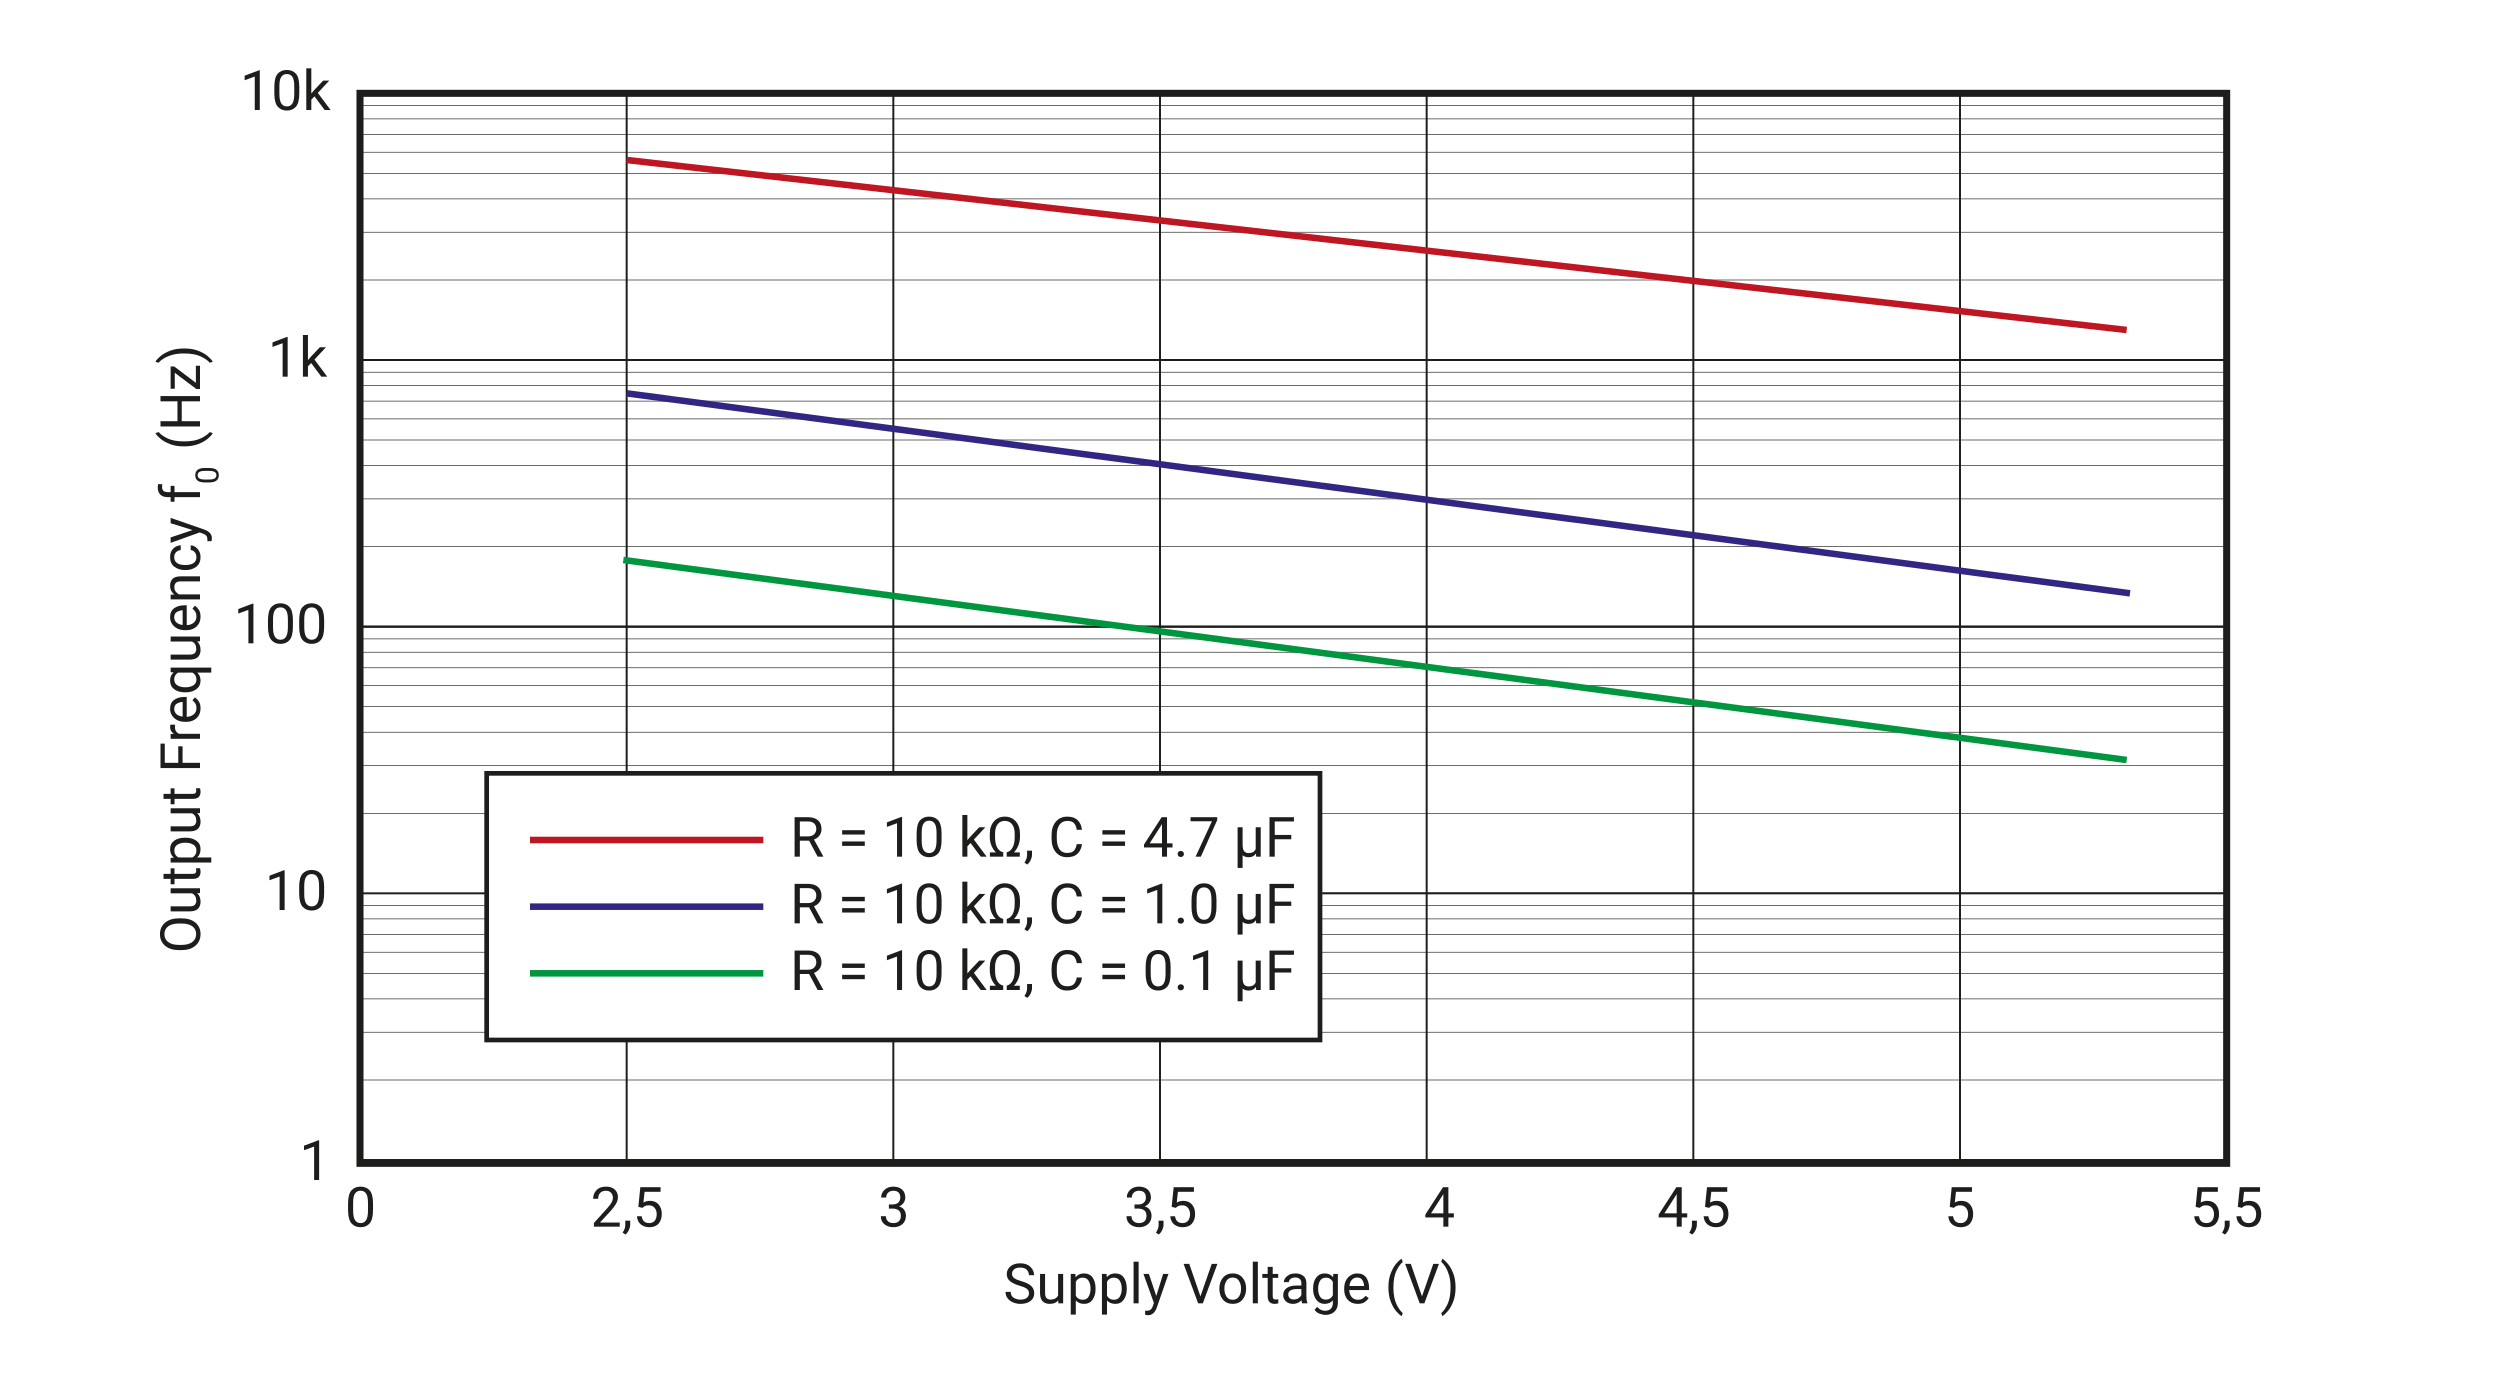
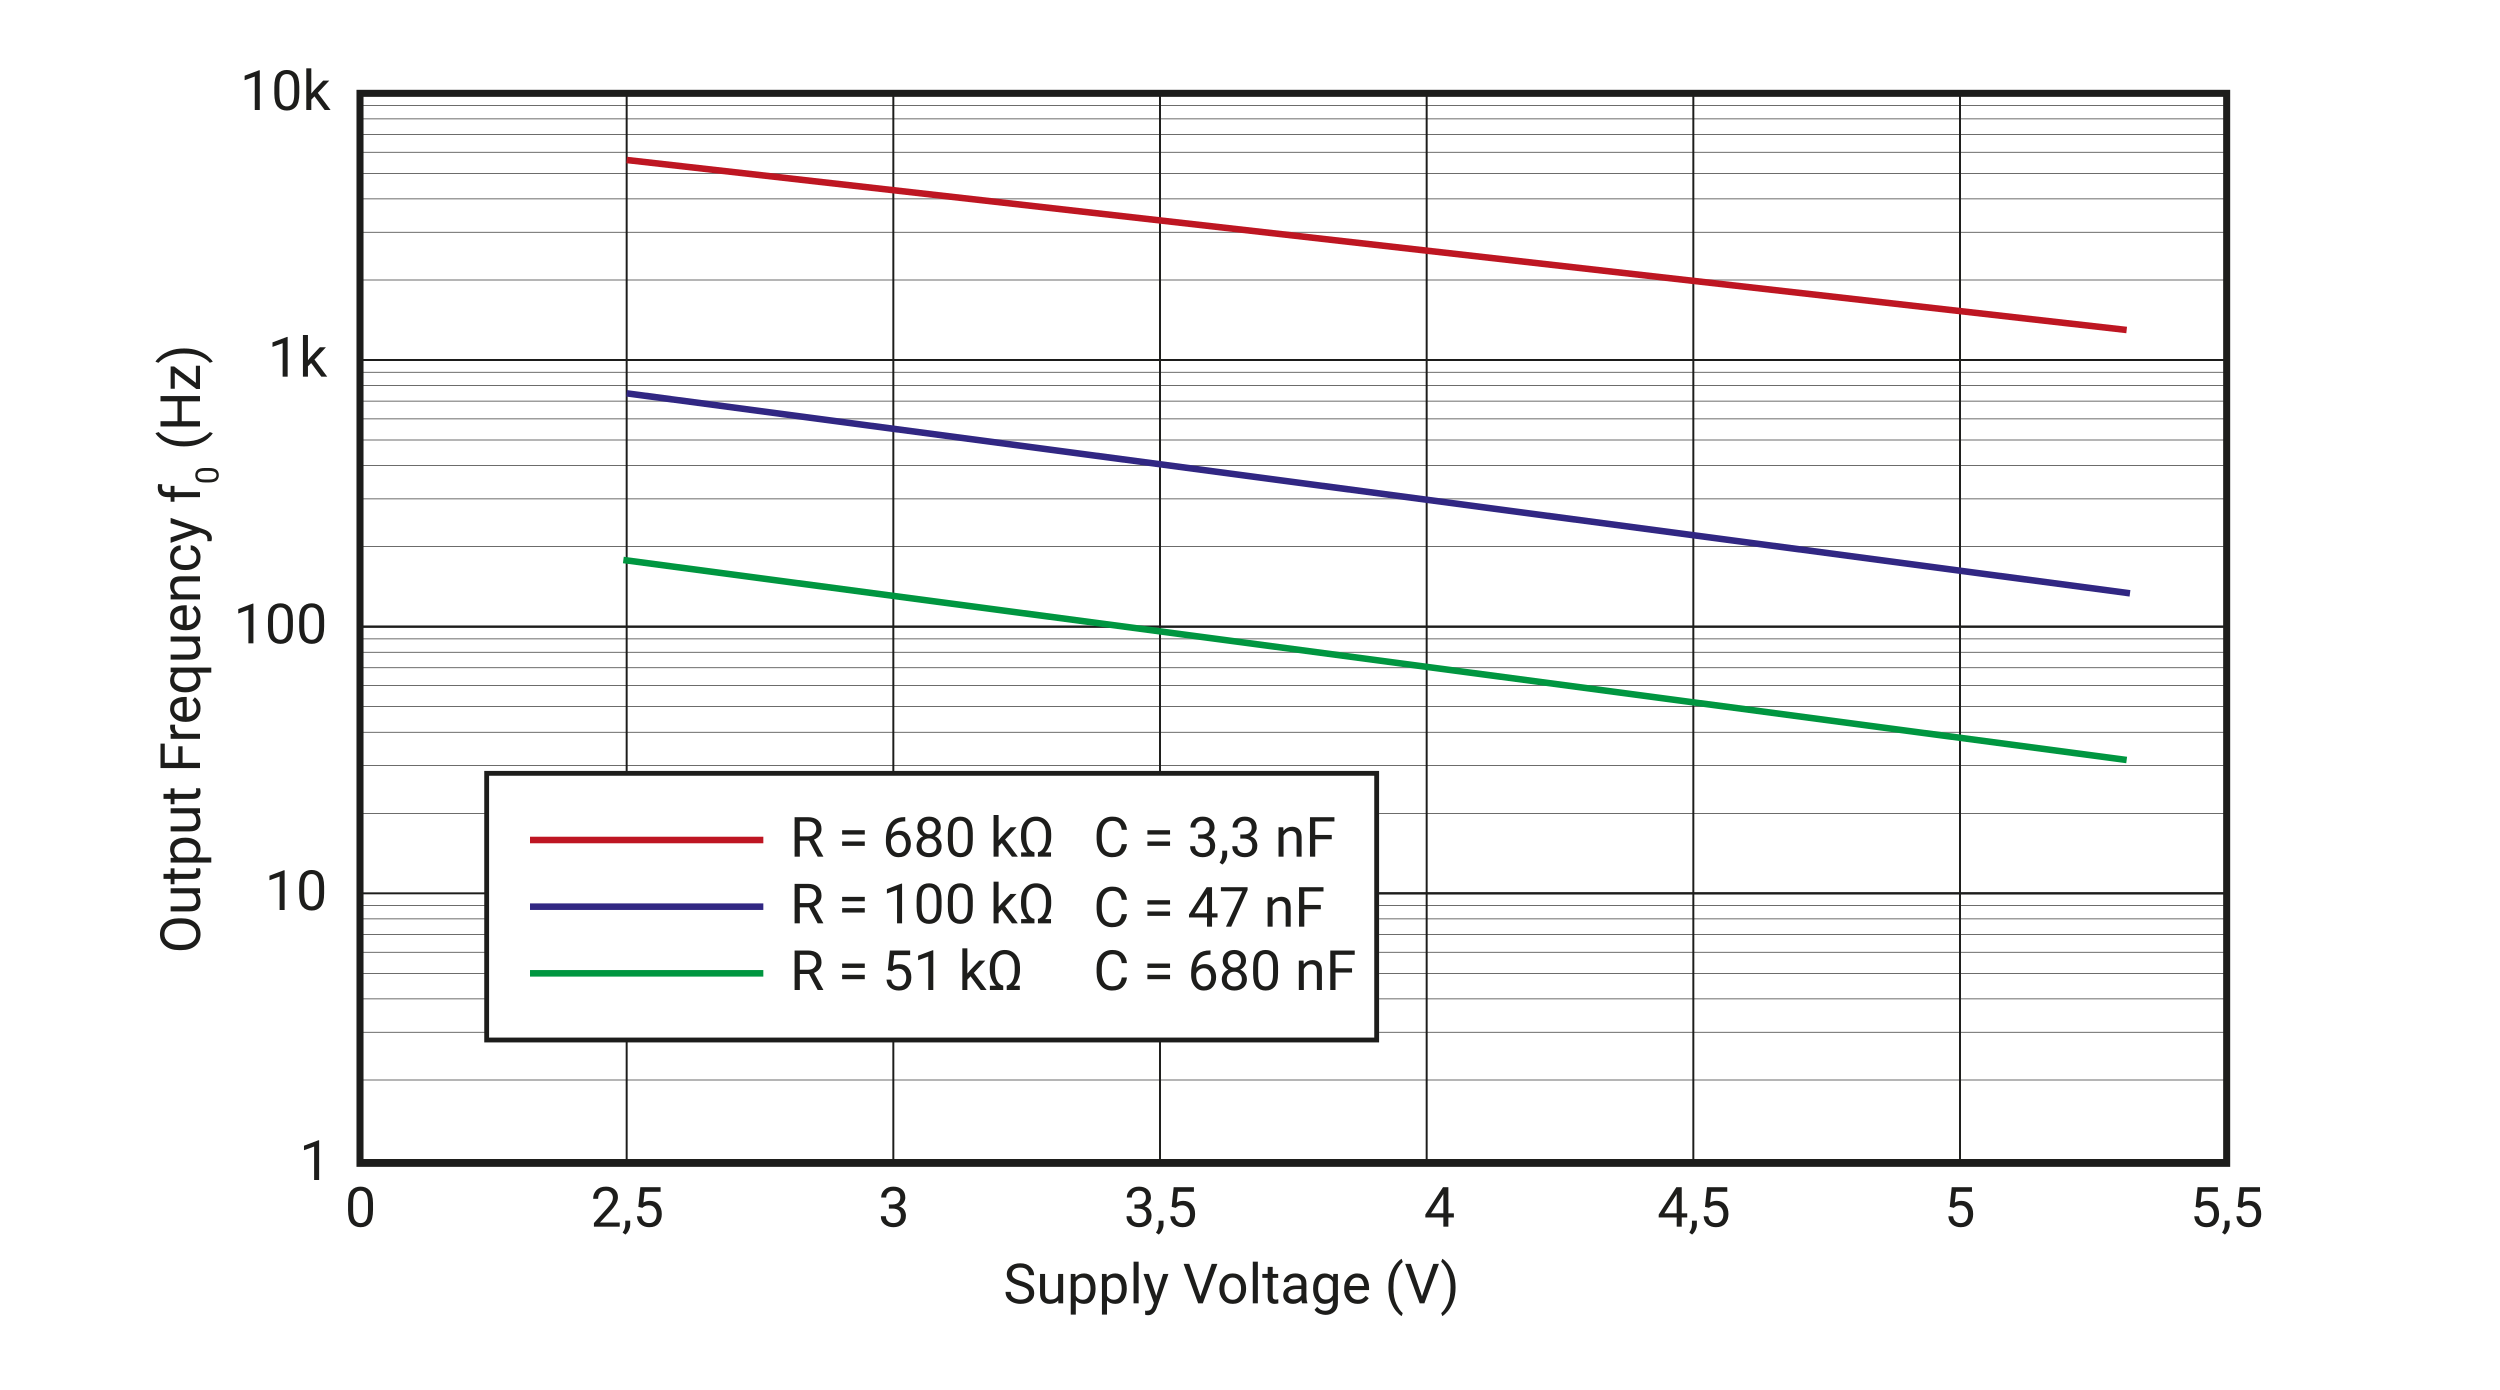
- <svg xmlns="http://www.w3.org/2000/svg" id="Ebene_3" viewBox="0 0 1080 600.48">
+ <svg xmlns="http://www.w3.org/2000/svg" viewBox="0 0 1080 600.48">
  <defs>
-     <style>.cls-1{letter-spacing:0em;}.cls-2{stroke-width:.28px;}.cls-2,.cls-3,.cls-4,.cls-5,.cls-6,.cls-7,.cls-8,.cls-9,.cls-10,.cls-11,.cls-12{fill:none;stroke-miterlimit:10;}.cls-2,.cls-3,.cls-4,.cls-5,.cls-6,.cls-7,.cls-8,.cls-12{stroke:#1d1d1b;}.cls-3{stroke-width:.28px;}.cls-4{stroke-width:3.04px;}.cls-5{stroke-width:.85px;}.cls-6{stroke-width:.85px;}.cls-13{letter-spacing:-.02em;}.cls-7{stroke-width:2.03px;}.cls-8{stroke-width:.59px;}.cls-14{fill:#1d1d1b;font-family:Roboto-Regular, Roboto;font-size:24px;}.cls-15{letter-spacing:-.01em;}.cls-9{stroke:#be1622;}.cls-9,.cls-10,.cls-11{stroke-width:2.83px;}.cls-10{stroke:#009640;}.cls-11{stroke:#312783;}.cls-12{stroke-width:.22px;}.cls-16{letter-spacing:0em;}</style>
+     <style>.cls-1{letter-spacing:0em;}.cls-2{stroke-width:.28px;}.cls-2,.cls-3,.cls-4,.cls-5,.cls-6,.cls-7,.cls-8,.cls-9,.cls-10,.cls-11{fill:none;stroke-miterlimit:10;}.cls-2,.cls-3,.cls-4,.cls-5,.cls-6,.cls-7,.cls-11{stroke:#1d1d1b;}.cls-3{stroke-width:.28px;}.cls-4{stroke-width:3.04px;}.cls-5{stroke-width:.85px;}.cls-6{stroke-width:.85px;}.cls-12{letter-spacing:-.02em;}.cls-7{stroke-width:2.09px;}.cls-13{fill:#1d1d1b;font-family:Roboto-Regular, Roboto;font-size:24px;}.cls-14{letter-spacing:-.01em;}.cls-8{stroke:#be1622;}.cls-8,.cls-9,.cls-10{stroke-width:2.83px;}.cls-9{stroke:#009640;}.cls-10{stroke:#312783;}.cls-11{stroke-width:.22px;}.cls-15{letter-spacing:0em;}</style>
  </defs>
-   <rect class="cls-4" x="155.52" y="40.32" width="806.4" height="462.24" />
-   <line class="cls-6" x1="846.72" y1="502.56" x2="846.72" y2="40.32" />
-   <line class="cls-6" x1="155.52" y1="270.72" x2="961.92" y2="270.72" />
-   <line class="cls-12" x1="155.52" y1="385.92" x2="210.24" y2="385.92" />
-   <line class="cls-3" x1="155.52" y1="316.32" x2="961.92" y2="316.32" />
-   <line class="cls-2" x1="155.52" y1="351.36" x2="210.24" y2="351.36" />
-   <line class="cls-3" x1="155.52" y1="330.72" x2="961.92" y2="330.72" />
-   <line class="cls-3" x1="155.52" y1="305.28" x2="961.92" y2="305.28" />
-   <line class="cls-3" x1="155.52" y1="276" x2="961.92" y2="276" />
-   <line class="cls-3" x1="155.52" y1="296.16" x2="961.92" y2="296.16" />
-   <line class="cls-3" x1="155.52" y1="288.48" x2="961.92" y2="288.48" />
-   <line class="cls-3" x1="155.52" y1="281.76" x2="961.92" y2="281.76" />
-   <line class="cls-6" x1="155.52" y1="155.52" x2="961.92" y2="155.52" />
-   <line class="cls-6" x1="155.52" y1="155.52" x2="961.92" y2="155.52" />
-   <line class="cls-6" x1="155.52" y1="270.72" x2="961.92" y2="270.72" />
-   <line class="cls-3" x1="155.52" y1="201.12" x2="961.92" y2="201.12" />
-   <line class="cls-3" x1="155.52" y1="236.16" x2="961.92" y2="236.16" />
-   <line class="cls-3" x1="155.52" y1="215.52" x2="961.92" y2="215.52" />
-   <line class="cls-3" x1="155.52" y1="190.08" x2="961.92" y2="190.08" />
-   <line class="cls-3" x1="155.52" y1="160.8" x2="961.92" y2="160.8" />
-   <line class="cls-3" x1="155.52" y1="180.96" x2="961.92" y2="180.96" />
-   <line class="cls-3" x1="155.52" y1="173.28" x2="961.92" y2="173.28" />
-   <line class="cls-3" x1="155.52" y1="166.56" x2="961.92" y2="166.56" />
-   <line class="cls-6" x1="155.52" y1="40.32" x2="961.92" y2="40.32" />
-   <line class="cls-6" x1="155.52" y1="155.52" x2="961.92" y2="155.52" />
-   <line class="cls-3" x1="155.52" y1="85.92" x2="961.92" y2="85.92" />
-   <line class="cls-3" x1="155.52" y1="120.96" x2="961.92" y2="120.96" />
-   <line class="cls-3" x1="155.52" y1="100.32" x2="961.92" y2="100.32" />
-   <line class="cls-3" x1="155.52" y1="74.88" x2="961.92" y2="74.88" />
-   <line class="cls-3" x1="155.52" y1="45.6" x2="961.92" y2="45.6" />
-   <line class="cls-3" x1="155.52" y1="65.76" x2="961.92" y2="65.76" />
-   <line class="cls-3" x1="155.52" y1="58.08" x2="961.92" y2="58.08" />
-   <line class="cls-3" x1="155.52" y1="51.36" x2="961.92" y2="51.36" />
-   <line class="cls-5" x1="155.52" y1="385.92" x2="210.24" y2="385.92" />
-   <line class="cls-6" x1="155.52" y1="501.12" x2="961.92" y2="501.12" />
-   <line class="cls-2" x1="155.52" y1="431.52" x2="210.24" y2="431.52" />
-   <line class="cls-3" x1="155.52" y1="466.56" x2="961.92" y2="466.56" />
-   <line class="cls-2" x1="155.52" y1="445.92" x2="210.24" y2="445.92" />
-   <line class="cls-2" x1="155.52" y1="420.48" x2="210.24" y2="420.48" />
-   <line class="cls-2" x1="155.52" y1="391.2" x2="210.24" y2="391.2" />
-   <line class="cls-2" x1="155.52" y1="411.36" x2="210.24" y2="411.36" />
-   <line class="cls-2" x1="155.52" y1="403.68" x2="210.24" y2="403.68" />
-   <line class="cls-2" x1="155.52" y1="396.96" x2="210.24" y2="396.96" />
-   <line class="cls-5" x1="270.72" y1="334.08" x2="270.72" y2="40.32" />
-   <line class="cls-5" x1="385.92" y1="334.08" x2="385.92" y2="40.32" />
-   <line class="cls-5" x1="501.12" y1="334.08" x2="501.12" y2="40.32" />
-   <line class="cls-6" x1="616.32" y1="502.56" x2="616.32" y2="40.32" />
-   <line class="cls-6" x1="731.52" y1="502.56" x2="731.52" y2="40.32" />
-   <text class="cls-14" transform="translate(149.02 529.92)">
-     <tspan x="0" y="0">0</tspan>
-   </text>
-   <text class="cls-14" transform="translate(129.32 509.76)">
-     <tspan x="0" y="0">1</tspan>
-   </text>
-   <text class="cls-14" transform="translate(433.44 563.04)">
-     <tspan x="0" y="0">Supply </tspan>
-     <tspan class="cls-13" x="77.52" y="0">V</tspan>
-     <tspan x="92.25" y="0">oltage </tspan>
-     <tspan class="cls-16" x="164.78" y="0">(V</tspan>
-     <tspan x="188.72" y="0">)</tspan>
-   </text>
-   <text class="cls-14" transform="translate(86.4 411.84) rotate(-90)">
-     <tspan x="0" y="0">Output </tspan>
-     <tspan class="cls-15" x="78.05" y="0">F</tspan>
-     <tspan class="cls-1" x="91.01" y="0">r</tspan>
-     <tspan x="98.91" y="0">equency f</tspan>
-   </text>
-   <text class="cls-14" transform="translate(94.39 209.2) rotate(-90) scale(.58)">
-     <tspan x="0" y="0" xml:space="preserve">0  </tspan>
-   </text>
-   <text class="cls-14" transform="translate(86.4 194.42) rotate(-90)">
-     <tspan x="0" y="0">(Hz)</tspan>
-   </text>
-   <text class="cls-14" transform="translate(114.41 393.12)">
-     <tspan x="0" y="0">10</tspan>
-   </text>
-   <text class="cls-14" transform="translate(100.93 277.92)">
-     <tspan x="0" y="0">100</tspan>
-   </text>
-   <text class="cls-14" transform="translate(115.72 162.72)">
-     <tspan x="0" y="0">1k</tspan>
-   </text>
-   <text class="cls-14" transform="translate(103.68 47.52)">
-     <tspan x="0" y="0">10k</tspan>
-   </text>
-   <text class="cls-14" transform="translate(379.42 529.92)">
-     <tspan x="0" y="0">3</tspan>
-   </text>
-   <text class="cls-14" transform="translate(485.53 529.92)">
-     <tspan x="0" y="0">3,5</tspan>
-   </text>
-   <text class="cls-14" transform="translate(615.12 529.92)">
-     <tspan x="0" y="0">4</tspan>
-   </text>
-   <text class="cls-14" transform="translate(715.93 529.92)">
-     <tspan x="0" y="0">4,5</tspan>
-   </text>
-   <text class="cls-14" transform="translate(255.13 529.92)">
-     <tspan x="0" y="0">2,5</tspan>
-   </text>
-   <text class="cls-14" transform="translate(839.86 529.92)">
-     <tspan x="0" y="0">5</tspan>
-   </text>
-   <rect class="cls-7" x="210.24" y="334.08" width="360" height="115.2" />
-   <line class="cls-9" x1="228.96" y1="362.88" x2="329.76" y2="362.88" />
-   <line class="cls-11" x1="228.96" y1="391.68" x2="329.76" y2="391.68" />
-   <line class="cls-10" x1="228.96" y1="420.48" x2="329.76" y2="420.48" />
-   <text class="cls-14" transform="translate(341.28 370.08)">
-     <tspan x="0" y="0">R = 10 kΩ, C = 4.7 μF</tspan>
-   </text>
-   <text class="cls-14" transform="translate(341.28 398.88)">
-     <tspan x="0" y="0">R = 10 kΩ, C = 1.0 μF</tspan>
-   </text>
-   <text class="cls-14" transform="translate(341.28 427.68)">
-     <tspan x="0" y="0">R = 10 kΩ, C = 0.1 μF</tspan>
-   </text>
-   <line class="cls-9" x1="270.72" y1="69.12" x2="918.72" y2="142.56" />
-   <line class="cls-11" x1="270.72" y1="169.92" x2="920.16" y2="256.32" />
-   <line class="cls-10" x1="269.28" y1="241.92" x2="918.72" y2="328.32" />
-   <text class="cls-14" transform="translate(946.09 529.92)">
-     <tspan x="0" y="0">5,5</tspan>
-   </text>
-   <line class="cls-8" x1="570.24" y1="385.92" x2="961.92" y2="385.92" />
-   <line class="cls-2" x1="570.24" y1="351.36" x2="961.92" y2="351.36" />
-   <line class="cls-5" x1="570.24" y1="385.92" x2="961.92" y2="385.92" />
-   <line class="cls-2" x1="570.24" y1="431.52" x2="961.92" y2="431.52" />
-   <line class="cls-2" x1="570.24" y1="445.92" x2="961.92" y2="445.92" />
-   <line class="cls-2" x1="570.24" y1="420.48" x2="961.92" y2="420.48" />
-   <line class="cls-2" x1="570.24" y1="391.2" x2="961.92" y2="391.2" />
-   <line class="cls-2" x1="570.24" y1="411.36" x2="961.92" y2="411.36" />
-   <line class="cls-2" x1="570.24" y1="403.68" x2="961.92" y2="403.68" />
-   <line class="cls-2" x1="570.24" y1="396.96" x2="961.92" y2="396.96" />
-   <line class="cls-5" x1="270.72" y1="502.56" x2="270.72" y2="449.28" />
-   <line class="cls-5" x1="385.92" y1="502.56" x2="385.92" y2="449.28" />
-   <line class="cls-5" x1="501.12" y1="502.56" x2="501.12" y2="449.28" />
+   <g id="Ebene_3">
+     <rect class="cls-4" x="155.52" y="40.32" width="806.4" height="462.24" />
+     <line class="cls-6" x1="846.72" y1="502.56" x2="846.72" y2="40.32" />
+     <line class="cls-6" x1="155.52" y1="270.72" x2="961.92" y2="270.72" />
+     <line class="cls-11" x1="155.52" y1="385.92" x2="210.24" y2="385.92" />
+     <line class="cls-3" x1="155.52" y1="316.32" x2="961.92" y2="316.32" />
+     <line class="cls-2" x1="155.52" y1="351.36" x2="210.24" y2="351.36" />
+     <line class="cls-3" x1="155.52" y1="330.72" x2="961.92" y2="330.72" />
+     <line class="cls-3" x1="155.52" y1="305.28" x2="961.92" y2="305.28" />
+     <line class="cls-3" x1="155.52" y1="276" x2="961.92" y2="276" />
+     <line class="cls-3" x1="155.52" y1="296.16" x2="961.92" y2="296.16" />
+     <line class="cls-3" x1="155.52" y1="288.48" x2="961.92" y2="288.48" />
+     <line class="cls-3" x1="155.52" y1="281.76" x2="961.92" y2="281.76" />
+     <line class="cls-6" x1="155.52" y1="155.52" x2="961.92" y2="155.52" />
+     <line class="cls-6" x1="155.52" y1="155.52" x2="961.92" y2="155.52" />
+     <line class="cls-6" x1="155.52" y1="270.72" x2="961.92" y2="270.72" />
+     <line class="cls-3" x1="155.52" y1="201.12" x2="961.92" y2="201.12" />
+     <line class="cls-3" x1="155.52" y1="236.16" x2="961.92" y2="236.16" />
+     <line class="cls-3" x1="155.52" y1="215.52" x2="961.92" y2="215.52" />
+     <line class="cls-3" x1="155.52" y1="190.08" x2="961.92" y2="190.08" />
+     <line class="cls-3" x1="155.52" y1="160.8" x2="961.92" y2="160.8" />
+     <line class="cls-3" x1="155.52" y1="180.96" x2="961.92" y2="180.96" />
+     <line class="cls-3" x1="155.52" y1="173.28" x2="961.92" y2="173.28" />
+     <line class="cls-3" x1="155.52" y1="166.56" x2="961.92" y2="166.56" />
+     <line class="cls-6" x1="155.52" y1="40.32" x2="961.92" y2="40.32" />
+     <line class="cls-6" x1="155.52" y1="155.52" x2="961.92" y2="155.52" />
+     <line class="cls-3" x1="155.52" y1="85.92" x2="961.92" y2="85.92" />
+     <line class="cls-3" x1="155.52" y1="120.96" x2="961.92" y2="120.96" />
+     <line class="cls-3" x1="155.52" y1="100.32" x2="961.92" y2="100.32" />
+     <line class="cls-3" x1="155.52" y1="74.88" x2="961.92" y2="74.88" />
+     <line class="cls-3" x1="155.52" y1="45.6" x2="961.92" y2="45.6" />
+     <line class="cls-3" x1="155.52" y1="65.76" x2="961.92" y2="65.76" />
+     <line class="cls-3" x1="155.52" y1="58.08" x2="961.92" y2="58.08" />
+     <line class="cls-3" x1="155.52" y1="51.36" x2="961.92" y2="51.36" />
+     <line class="cls-5" x1="155.52" y1="385.92" x2="210.24" y2="385.92" />
+     <line class="cls-6" x1="155.52" y1="501.12" x2="961.92" y2="501.12" />
+     <line class="cls-2" x1="155.52" y1="431.52" x2="210.24" y2="431.52" />
+     <line class="cls-3" x1="155.52" y1="466.56" x2="961.92" y2="466.56" />
+     <line class="cls-2" x1="155.52" y1="445.92" x2="210.24" y2="445.92" />
+     <line class="cls-2" x1="155.52" y1="420.48" x2="210.24" y2="420.48" />
+     <line class="cls-2" x1="155.52" y1="391.2" x2="210.24" y2="391.2" />
+     <line class="cls-2" x1="155.52" y1="411.36" x2="210.24" y2="411.36" />
+     <line class="cls-2" x1="155.52" y1="403.68" x2="210.24" y2="403.68" />
+     <line class="cls-2" x1="155.52" y1="396.96" x2="210.24" y2="396.96" />
+     <line class="cls-5" x1="270.72" y1="334.08" x2="270.72" y2="40.32" />
+     <line class="cls-5" x1="385.92" y1="334.08" x2="385.92" y2="40.32" />
+     <line class="cls-5" x1="501.12" y1="334.08" x2="501.12" y2="40.32" />
+     <line class="cls-6" x1="616.32" y1="502.56" x2="616.32" y2="40.32" />
+     <line class="cls-6" x1="731.52" y1="502.56" x2="731.52" y2="40.32" />
+     <text class="cls-13" transform="translate(149.02 529.92)">
+       <tspan x="0" y="0">0</tspan>
+     </text>
+     <text class="cls-13" transform="translate(129.32 509.76)">
+       <tspan x="0" y="0">1</tspan>
+     </text>
+     <text class="cls-13" transform="translate(433.44 563.04)">
+       <tspan x="0" y="0">Supply </tspan>
+       <tspan class="cls-12" x="77.52" y="0">V</tspan>
+       <tspan x="92.25" y="0">oltage </tspan>
+       <tspan class="cls-15" x="164.78" y="0">(V</tspan>
+       <tspan x="188.72" y="0">)</tspan>
+     </text>
+     <text class="cls-13" transform="translate(86.4 411.84) rotate(-90)">
+       <tspan x="0" y="0">Output </tspan>
+       <tspan class="cls-14" x="78.05" y="0">F</tspan>
+       <tspan class="cls-1" x="91.01" y="0">r</tspan>
+       <tspan x="98.91" y="0">equency f</tspan>
+     </text>
+     <text class="cls-13" transform="translate(94.39 209.2) rotate(-90) scale(.58)">
+       <tspan x="0" y="0" xml:space="preserve">0  </tspan>
+     </text>
+     <text class="cls-13" transform="translate(86.4 194.42) rotate(-90)">
+       <tspan x="0" y="0">(Hz)</tspan>
+     </text>
+     <text class="cls-13" transform="translate(114.41 393.12)">
+       <tspan x="0" y="0">10</tspan>
+     </text>
+     <text class="cls-13" transform="translate(100.93 277.92)">
+       <tspan x="0" y="0">100</tspan>
+     </text>
+     <text class="cls-13" transform="translate(115.72 162.72)">
+       <tspan x="0" y="0">1k</tspan>
+     </text>
+     <text class="cls-13" transform="translate(103.68 47.52)">
+       <tspan x="0" y="0">10k</tspan>
+     </text>
+     <text class="cls-13" transform="translate(379.42 529.92)">
+       <tspan x="0" y="0">3</tspan>
+     </text>
+     <text class="cls-13" transform="translate(485.53 529.92)">
+       <tspan x="0" y="0">3,5</tspan>
+     </text>
+     <text class="cls-13" transform="translate(615.12 529.92)">
+       <tspan x="0" y="0">4</tspan>
+     </text>
+     <text class="cls-13" transform="translate(715.93 529.92)">
+       <tspan x="0" y="0">4,5</tspan>
+     </text>
+     <text class="cls-13" transform="translate(255.13 529.92)">
+       <tspan x="0" y="0">2,5</tspan>
+     </text>
+     <text class="cls-13" transform="translate(839.86 529.92)">
+       <tspan x="0" y="0">5</tspan>
+     </text>
+     <rect class="cls-7" x="210.24" y="334.08" width="384.48" height="115.2" />
+     <line class="cls-8" x1="270.72" y1="69.12" x2="918.72" y2="142.56" />
+     <line class="cls-10" x1="270.72" y1="169.92" x2="920.16" y2="256.32" />
+     <line class="cls-9" x1="269.28" y1="241.92" x2="918.72" y2="328.32" />
+     <text class="cls-13" transform="translate(946.09 529.92)">
+       <tspan x="0" y="0">5,5</tspan>
+     </text>
+     <line class="cls-5" x1="594.72" y1="385.92" x2="961.92" y2="385.92" />
+     <line class="cls-2" x1="594.72" y1="351.36" x2="961.92" y2="351.36" />
+     <line class="cls-5" x1="594.72" y1="385.92" x2="961.92" y2="385.92" />
+     <line class="cls-2" x1="594.72" y1="431.52" x2="961.92" y2="431.52" />
+     <line class="cls-2" x1="594.72" y1="445.92" x2="961.92" y2="445.92" />
+     <line class="cls-2" x1="594.72" y1="420.48" x2="961.92" y2="420.48" />
+     <line class="cls-2" x1="594.72" y1="391.2" x2="961.92" y2="391.2" />
+     <line class="cls-2" x1="594.72" y1="411.36" x2="961.92" y2="411.36" />
+     <line class="cls-2" x1="594.72" y1="403.68" x2="961.92" y2="403.68" />
+     <line class="cls-2" x1="594.72" y1="396.96" x2="961.92" y2="396.96" />
+     <line class="cls-5" x1="270.72" y1="502.56" x2="270.72" y2="449.28" />
+     <line class="cls-5" x1="385.92" y1="502.56" x2="385.92" y2="449.28" />
+     <line class="cls-5" x1="501.12" y1="502.56" x2="501.12" y2="449.28" />
+   </g>
+   <g id="Ebene_4">
+     <line class="cls-8" x1="228.96" y1="362.88" x2="329.76" y2="362.88" />
+     <line class="cls-10" x1="228.96" y1="391.68" x2="329.76" y2="391.68" />
+     <line class="cls-9" x1="228.96" y1="420.48" x2="329.76" y2="420.48" />
+     <text class="cls-13" transform="translate(341.28 370.08)">
+       <tspan x="0" y="0">R = 680 kΩ </tspan>
+     </text>
+     <text class="cls-13" transform="translate(341.28 398.88)">
+       <tspan x="0" y="0">R = 100 kΩ</tspan>
+     </text>
+     <text class="cls-13" transform="translate(341.28 427.68)">
+       <tspan x="0" y="0">R = 51 kΩ </tspan>
+     </text>
+     <text class="cls-13" transform="translate(472.32 370.08)">
+       <tspan x="0" y="0">C = 3,3 nF</tspan>
+     </text>
+     <text class="cls-13" transform="translate(472.32 400.32)">
+       <tspan x="0" y="0">C = 47 nF</tspan>
+     </text>
+     <text class="cls-13" transform="translate(472.32 427.68)">
+       <tspan x="0" y="0">C = 680 nF</tspan>
+     </text>
+   </g>
</svg>
